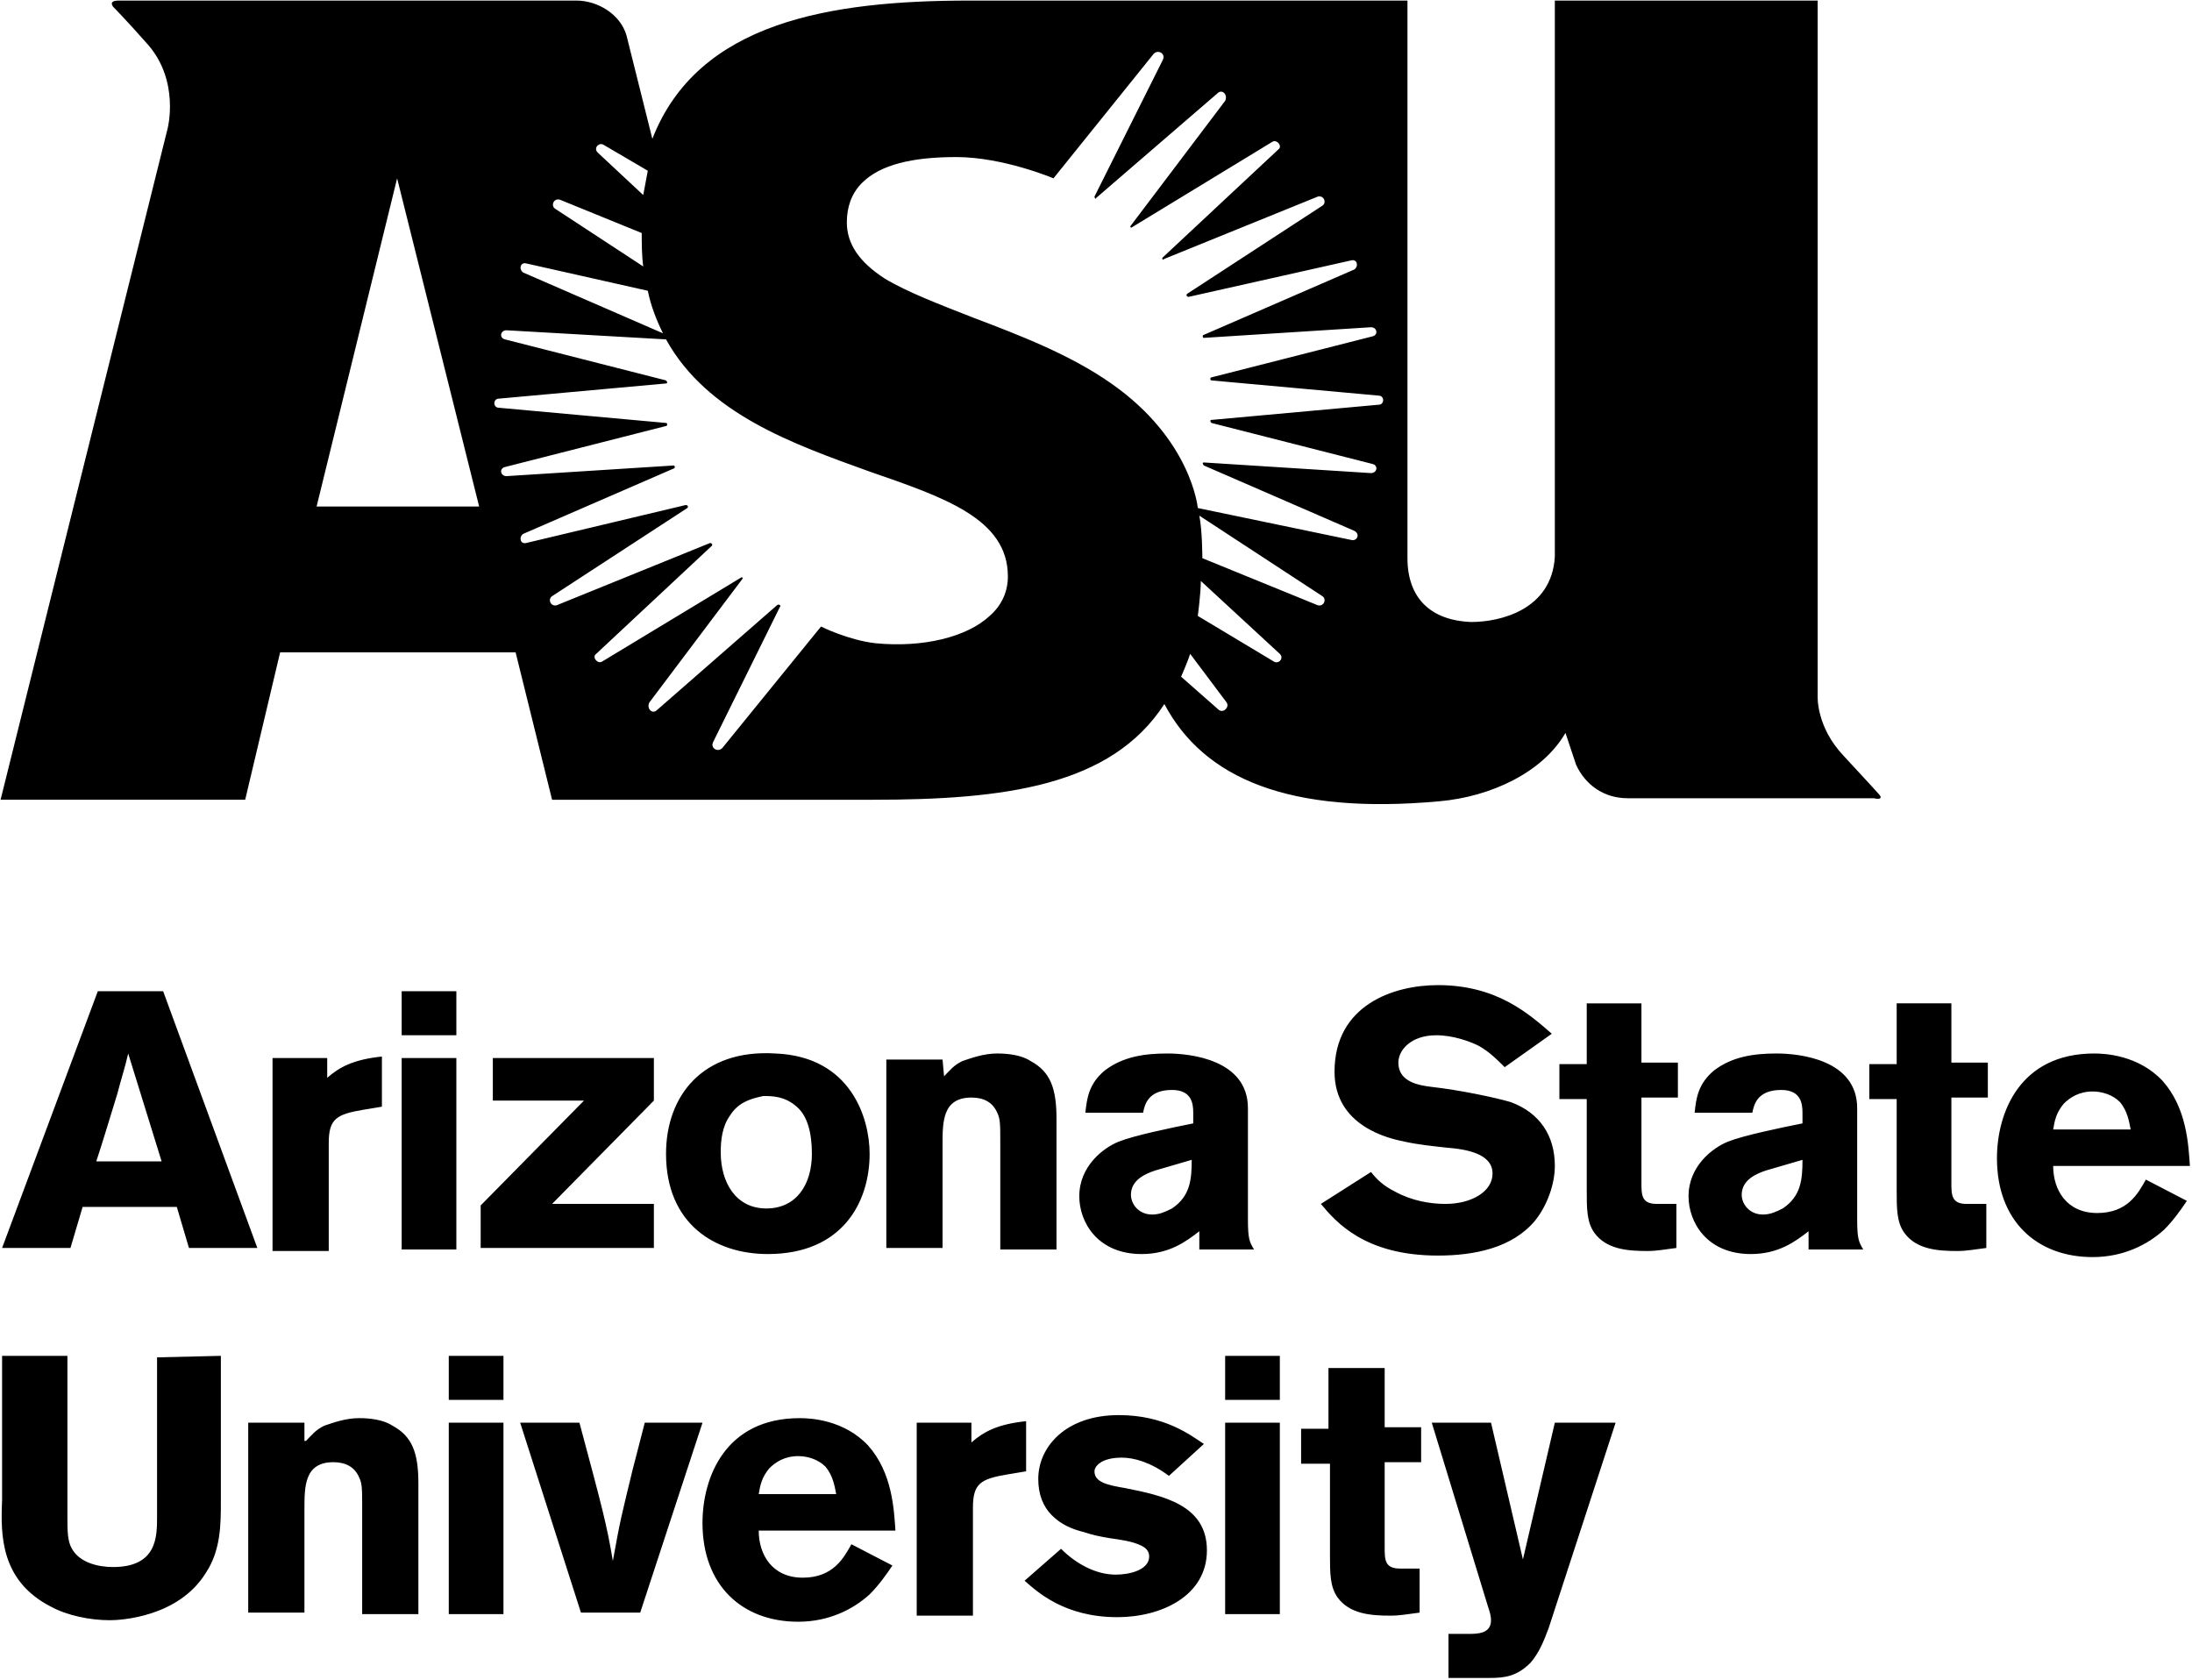
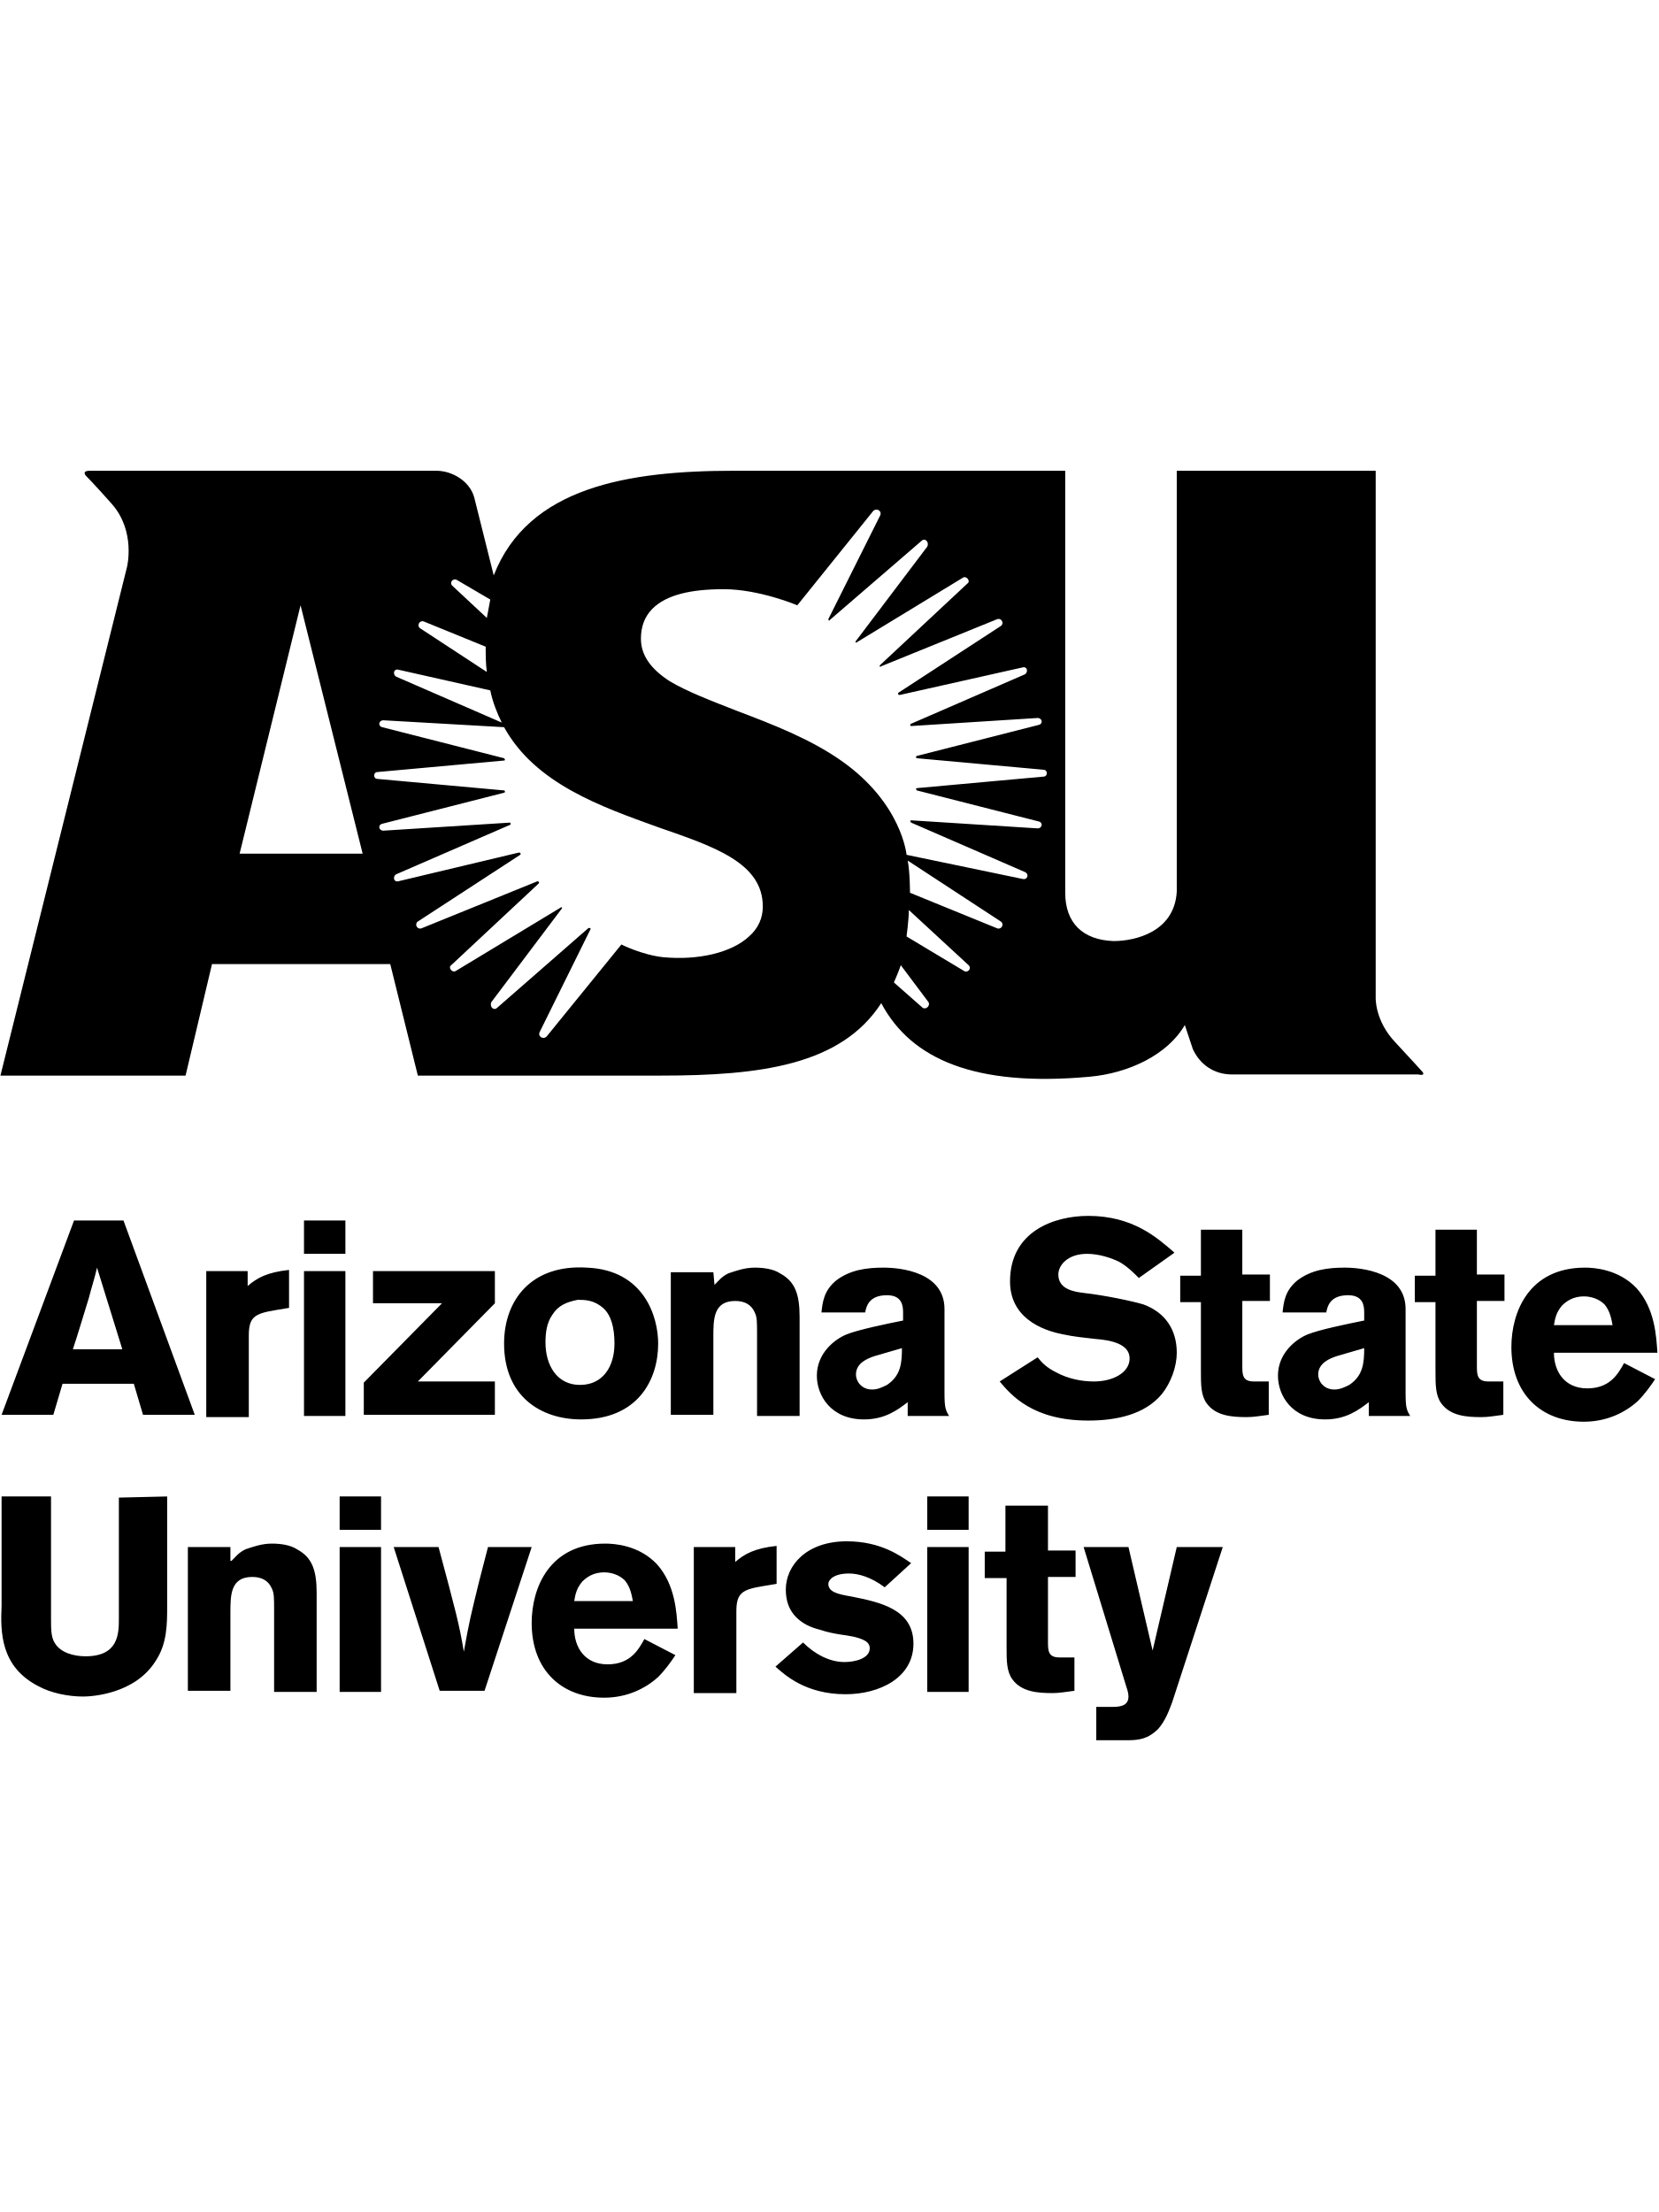
- <svg xmlns="http://www.w3.org/2000/svg" width="398" height="305" viewBox="0 0 398 305">
+ <svg xmlns="http://www.w3.org/2000/svg" width="150" height="200" viewBox="0 0 398 305">
  <g transform="translate(-1 -1)">
    <g transform="translate(0 179.31)">
      <path d="M30.62 1.655l17.104 46.62H35.31l-2.207-7.447H16l-2.207 7.448H1.38l17.38-46.62H30.62zm-6.344 11.31c-.552 2.483-1.38 4.966-1.931 7.173-1.104 3.586-2.759 9.103-3.862 12.414h11.862l-6.07-19.586zm36.138 4.414c2.207-1.93 4.69-3.31 9.93-3.862v9.104l-3.31.551c-4.965.828-6.344 1.656-6.344 6.07v19.586H50.483V13.793h9.93v3.586zM73.93 1.655h9.931v8h-9.931v-8zm0 12.138h9.931v34.759h-9.931V13.793z" />
      <path d="M90.207 13.793L119.724 13.793 119.724 21.517 101.241 40.276 119.724 40.276 119.724 48.276 88.276 48.276 88.276 40.552 107.034 21.517 90.483 21.517 90.483 13.793z" />
      <path d="M158.897 31.172c0 8.828-4.966 18.207-18.483 18.207-9.655 0-18.483-5.517-18.483-18.207 0-10.482 6.62-19.034 19.862-18.206 13.793.551 17.104 11.862 17.104 18.206zm-25.38-6.896c-1.38 1.93-1.655 4.414-1.655 6.62 0 5.518 2.759 10.207 8.276 10.207 5.517 0 8.276-4.413 8.276-9.93 0-3.863-.828-6.897-2.759-8.552-2.207-1.931-4.414-1.931-6.069-1.931-2.758.551-4.69 1.379-6.069 3.586zm38.897-7.173c1.103-1.103 1.655-1.93 3.31-2.758 1.655-.552 3.862-1.38 6.345-1.38 1.931 0 4.414.276 6.069 1.38 3.586 1.93 4.69 4.965 4.69 10.483v23.724H182.62V28.966c0-3.035 0-4.138-.552-5.242-.828-1.93-2.483-2.758-4.69-2.758-5.241 0-5.241 4.413-5.241 8.551v18.759H161.93V14.069h10.207l.276 3.034zm25.655 6.621c.276-2.483.552-5.241 3.586-7.724 3.31-2.483 7.173-3.034 11.31-3.034 4.138 0 14.621 1.103 14.621 9.93v20.138c0 3.587.276 4.138 1.104 5.518h-9.931v-3.31c-2.483 1.93-5.518 4.137-10.483 4.137-8 0-11.31-5.793-11.31-10.482 0-5.518 4.413-8.828 7.172-9.931 2.759-1.104 9.38-2.483 13.517-3.31v-1.932c0-1.655-.276-4.138-3.862-4.138-4.414 0-4.965 2.759-5.241 4.138h-10.483zm12.69 10.483c-1.656.552-4.414 1.655-4.414 4.414 0 1.655 1.38 3.586 3.862 3.586 1.38 0 2.483-.552 3.586-1.104 3.31-2.206 3.586-5.24 3.586-8.827l-6.62 1.93zm39.172.276c1.103 1.38 2.207 2.483 4.414 3.586 3.034 1.655 6.345 2.207 9.103 2.207 4.69 0 8.552-2.207 8.552-5.517 0-3.587-4.69-4.414-8.276-4.69-2.483-.276-5.241-.552-7.724-1.103-2.759-.552-12.69-2.76-12.69-12.69C243.31 4.138 254.07.552 262.07.552c10.759 0 16.552 5.241 20.69 8.827l-8.552 6.07c-1.38-1.38-2.759-2.76-4.69-3.863-1.655-.827-4.69-1.93-7.724-1.93-4.69 0-6.896 2.758-6.896 4.965 0 3.586 3.862 4.138 6.069 4.413 4.965.552 11.586 1.932 14.344 2.76 5.242 1.93 8 6.068 8 11.585 0 3.31-1.379 7.173-3.586 9.931-4.138 4.966-11.034 6.345-17.655 6.345-13.241 0-18.483-6.069-21.241-9.38l9.103-5.792zm38.897-30.62h10.206V14.62h6.621v6.345h-6.62v15.448c0 2.207 0 3.862 2.758 3.862h3.586v8c-2.207.276-3.586.552-5.241.552-3.586 0-7.448-.276-9.655-3.31-1.38-1.932-1.38-4.415-1.38-7.725V21.241h-4.965v-6.344h4.965V3.862h-.275zm19.862 19.861c.276-2.483.551-5.241 3.586-7.724 3.31-2.483 7.172-3.034 11.31-3.034 4.138 0 14.62 1.103 14.62 9.93v20.138c0 3.587.277 4.138 1.104 5.518h-9.93v-3.31c-2.483 1.93-5.518 4.137-10.483 4.137-8 0-11.31-5.793-11.31-10.482 0-5.518 4.413-8.828 7.172-9.931 2.758-1.104 9.379-2.483 13.517-3.31v-1.932c0-1.655-.276-4.138-3.862-4.138-4.414 0-4.966 2.759-5.242 4.138H308.69zm12.965 10.483c-1.655.552-4.414 1.655-4.414 4.414 0 1.655 1.38 3.586 3.862 3.586 1.38 0 2.483-.552 3.587-1.104 3.31-2.206 3.586-5.24 3.586-8.827l-6.62 1.93zm23.448-30.345h10.207v10.759h6.621v6.345h-6.62v15.448c0 2.207 0 3.862 2.758 3.862h3.586v8c-2.207.276-3.586.552-5.241.552-3.586 0-7.448-.276-9.655-3.31-1.38-1.932-1.38-4.415-1.38-7.725V21.241h-4.965v-6.344h4.965V3.862h-.276zm52.966 35.862c-1.103 1.655-2.483 3.586-4.138 5.242-3.034 2.758-7.448 4.965-12.965 4.965-10.207 0-17.38-6.62-17.38-17.931 0-8.276 4.138-19.034 17.655-19.034 1.931 0 8 .275 12.414 4.965 4.414 4.966 4.69 11.586 4.966 15.448h-24.828c0 4.414 2.483 8.552 8 8.552 5.517 0 7.448-3.586 8.828-6.069l7.448 3.862zM387.862 26.76c-.276-1.38-.552-3.31-1.931-4.966-1.38-1.38-3.31-1.93-4.965-1.93-2.483 0-4.138 1.103-5.242 2.206-1.38 1.655-1.655 3.034-1.93 4.69h14.068z" />
      <g>
        <path d="M41.103 67.862V94.07c0 4.414 0 9.103-2.758 13.241-4.966 8-15.448 8.552-17.38 8.552-3.586 0-7.724-.828-10.758-2.483-9.104-4.69-9.104-12.965-8.828-19.31V67.862h11.862v29.241c0 2.483 0 4.414.828 5.794 1.38 2.482 4.69 3.31 7.448 3.31 8 0 8-5.517 8-9.104V68.138l11.586-.276zM56.552 83.31c1.103-1.103 1.655-1.93 3.31-2.758 1.655-.552 3.862-1.38 6.345-1.38 1.93 0 4.414.276 6.069 1.38 3.586 1.93 4.69 4.965 4.69 10.482v23.725H66.759V95.172c0-3.034 0-4.138-.552-5.241-.828-1.931-2.483-2.759-4.69-2.759-5.241 0-5.241 4.414-5.241 8.552v18.759H46.069V80h10.207v3.31h.276zm25.93-15.448h9.932v8h-9.931v-8zm0 12.138h9.932v34.759h-9.931V80zm12.966 0h10.759c4.138 15.448 4.965 18.483 6.069 25.103 1.38-7.724 1.655-8.551 3.586-16.551L118.07 80h10.483l-11.31 34.483h-10.76L95.449 80zm67.586 25.931c-1.103 1.655-2.482 3.586-4.137 5.241-3.035 2.759-7.449 4.966-12.966 4.966-10.207 0-17.38-6.62-17.38-17.931 0-8.276 4.139-19.035 17.656-19.035 1.93 0 8 .276 12.414 4.966 4.413 4.965 4.69 11.586 4.965 15.448H138.76c0 4.414 2.482 8.552 8 8.552 5.517 0 7.448-3.586 8.827-6.069l7.448 3.862zm-10.206-12.965c-.276-1.38-.552-3.31-1.931-4.966-1.38-1.38-3.31-1.931-4.966-1.931-2.483 0-4.138 1.103-5.241 2.207-1.38 1.655-1.656 3.034-1.931 4.69h14.069zm24.551-9.38c2.207-1.93 4.69-3.31 9.931-3.862v9.104l-3.31.551c-4.966.828-6.345 1.655-6.345 6.07v19.585h-10.207V80h9.931v3.586zm16.276 19.31c2.759 2.76 6.345 4.69 9.931 4.69 2.483 0 6.07-.827 6.07-3.31 0-1.104-.828-1.655-1.38-1.931-1.655-.828-3.862-1.104-5.793-1.38-1.655-.275-3.035-.551-4.69-1.103-2.207-.552-4.138-1.38-5.793-3.034-1.655-1.656-2.483-3.862-2.483-6.621 0-5.793 4.966-11.586 14.62-11.586 8.277 0 12.966 3.586 15.45 5.241l-6.346 5.793c-3.31-2.483-6.344-3.31-8.551-3.31-3.862 0-4.966 1.655-4.966 2.483 0 1.93 2.207 2.482 5.517 3.034 6.897 1.38 14.897 3.035 14.897 11.31 0 8.276-8.276 12.138-16.276 12.138-9.655 0-14.62-4.69-16.828-6.62l6.621-5.793zm29.793-35.034h9.931v8h-9.93v-8zm0 12.138h9.931v34.759h-9.93V80zm18.759-9.931h10.207v10.759h6.62v6.344h-6.62v15.449c0 2.207 0 3.862 2.758 3.862h3.587v8c-2.207.276-3.587.551-5.242.551-3.586 0-7.448-.275-9.655-3.31-1.38-1.93-1.38-4.414-1.38-7.724V87.448h-5.24v-6.345h4.965V70.07zM294.345 80l-12.138 37.241c-.828 2.207-1.655 4.414-3.31 6.345-2.483 2.483-4.69 2.759-7.449 2.759H264v-8h3.586c1.655 0 4.138 0 4.138-2.483 0-.828-.276-1.655-.552-2.483L260.966 80h10.758l5.793 24.828L283.31 80h11.035z" />
      </g>
    </g>
    <path d="M335.724 138.207c-4.965-5.241-4.69-10.759-4.69-10.759V1.103H283.31V102.07c-.551 9.655-9.93 11.862-15.172 11.862-7.448-.276-11.586-4.414-11.586-11.586V1.103H209.93h-32.828c-25.379 0-49.379 3.863-57.655 25.104l-4.69-18.759c-1.103-3.862-5.24-6.345-9.103-6.345H22.621c-1.104 0-1.655.276-1.104 1.104 0 0 2.207 2.207 6.345 6.896 5.793 6.621 3.586 15.173 3.586 15.173L1.103 146.206h44.414l6.345-26.758h42.759l6.62 26.759h58.207c24 0 43.31-2.483 52.966-17.38 7.172 13.518 22.62 20.139 49.93 17.656 9.38-.828 18.76-5.242 22.897-12.414l1.931 5.793c1.656 3.586 4.966 6.069 9.38 6.069h44.69c1.103.276 1.655 0 .827-.828 0 0-2.483-2.758-6.345-6.896zM110.621 27.31l8 4.69c-.276 1.38-.552 3.034-.828 4.414l-8.276-7.724c-.827-.828.276-1.931 1.104-1.38zm-8 9.931l14.896 6.07c0 1.655 0 4.137.276 6.068l-16-10.482c-.827-.552-.276-1.931.828-1.656zm-6.07 11.587l22.07 4.965c.551 2.759 1.655 5.517 2.758 7.724L96 50.483c-.828-.552-.552-1.931.552-1.655zM58.484 92.966l14.62-59.587L88 92.966H58.483zm122.207 19.862c-4.138 3.862-12.138 5.793-20.69 4.965-4.966-.552-9.931-3.034-9.931-3.034l-17.931 22.069c-.828.827-2.207 0-1.655-1.104l12.138-24.552c.276-.275-.276-.551-.552-.275l-21.793 19.034c-.828.828-1.931-.276-1.38-1.38l16.828-22.344c.276-.276 0-.552-.276-.276l-25.103 15.172c-.828.552-1.931-.827-1.104-1.379l20.966-19.586c.276-.276 0-.552-.276-.552l-27.862 11.31c-1.103.276-1.655-1.103-.828-1.655l24.552-16c.276-.275 0-.551-.276-.551l-28.965 6.896c-1.104.276-1.38-1.103-.552-1.655l27.31-11.862c.276 0 .276-.552 0-.552l-30.344 1.931c-1.104 0-1.38-1.379-.276-1.655l29.241-7.448c.276 0 .276-.552 0-.552l-30.345-2.759c-1.103 0-1.103-1.655 0-1.655l30.345-2.758c.276 0 .276-.276 0-.552L92.69 62.621c-1.104-.276-.828-1.655.276-1.655l28.965 1.655c7.448 13.517 23.172 19.034 36.966 24C172.414 91.31 184 95.172 184 105.655c0 2.759-1.103 5.242-3.31 7.173zm41.655 17.103l-6.897-6.069s1.104-2.483 1.655-4.138l6.621 8.828c.552.827-.552 1.93-1.38 1.379zm9.93-8.828l-13.792-8.275s.551-4.138.551-6.345l14.345 13.241c.828.828-.276 1.931-1.103 1.38zm8-10.206l-20.965-8.552s0-4.966-.551-7.724l22.344 14.62c.828.552.276 1.931-.827 1.656zm11.035-36.414l-30.344 2.758c-.276 0-.276.276 0 .552l29.24 7.448c1.104.276.828 1.656-.275 1.656l-30.345-1.931c-.276 0-.276.275 0 .551l27.31 11.862c1.104.552.552 1.931-.551 1.655l-27.862-5.793s-1.104-12.413-15.724-22.62c-7.449-5.242-16.828-8.828-24.828-11.862-6.345-2.483-12.138-4.69-16.276-7.173-4.69-3.034-6.896-6.345-6.896-10.207 0-2.758.827-5.241 2.758-7.172 3.31-3.31 9.104-4.69 17.104-4.69 8.551 0 17.655 3.862 17.655 3.862l18.207-22.62c.827-.828 2.207 0 1.655 1.103L199.724 36.69c0 .276.276.551.276.276l22.069-19.035c.828-.828 1.931.276 1.38 1.38l-17.104 22.62c-.276.276 0 .552.276.276L232 26.759c.828-.552 1.931.827 1.103 1.379l-20.965 19.586c-.276.276 0 .552.276.276l27.862-11.31c1.103-.276 1.655 1.103.827 1.655l-24.551 16c-.276.276 0 .552.276.552l29.517-6.621c1.103-.276 1.38 1.103.552 1.655l-27.31 11.862c-.277 0-.277.552 0 .552l30.344-1.931c1.103 0 1.38 1.38.276 1.655l-29.241 7.448c-.276 0-.276.552 0 .552l30.344 2.759c1.104 0 1.104 1.655 0 1.655z" />
  </g>
</svg>
